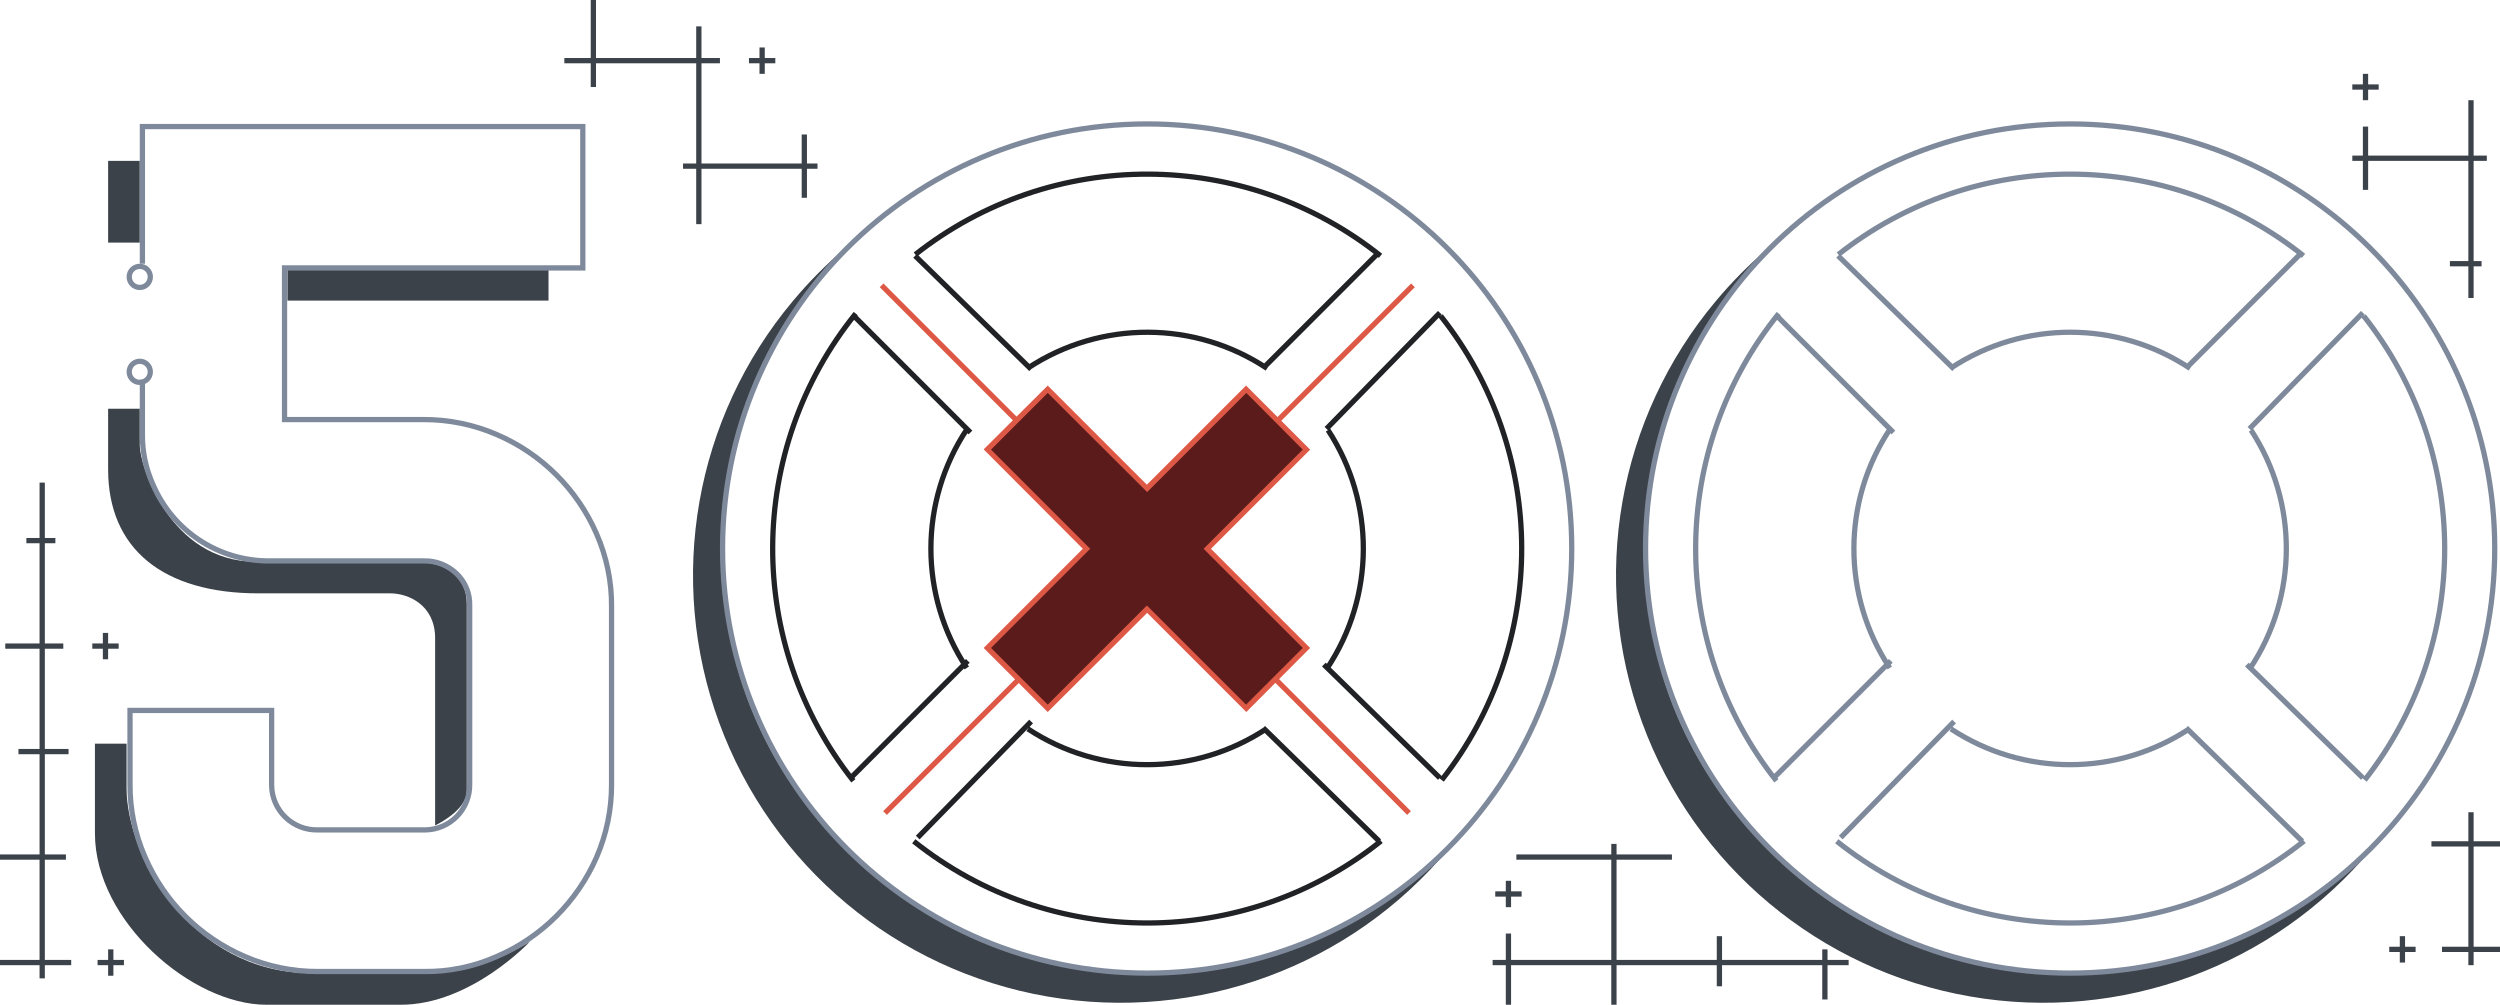
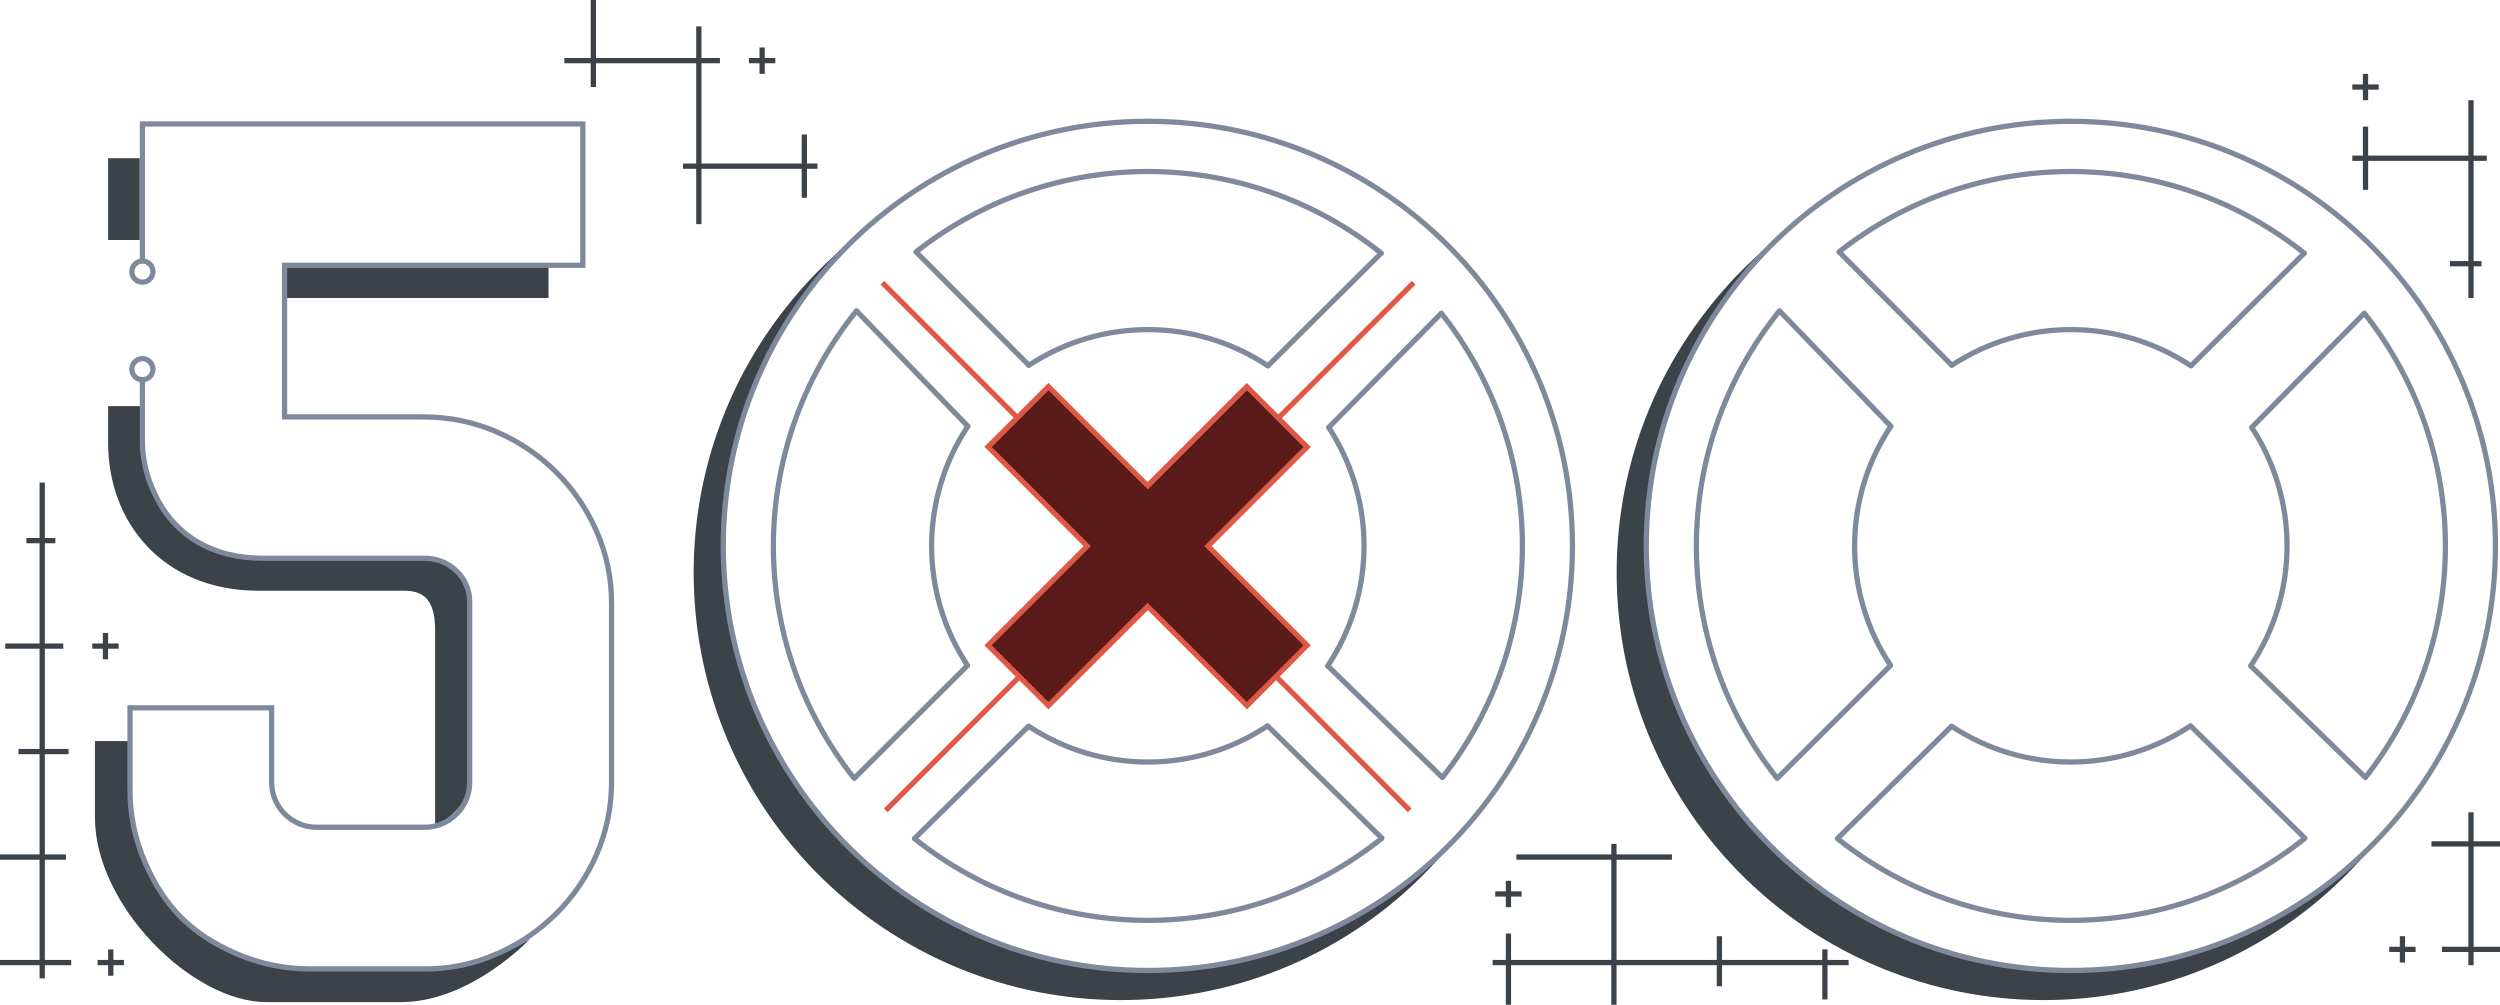
- <svg xmlns="http://www.w3.org/2000/svg" viewBox="0 0 948 381">
-   <path d="M101 381c-28.2 0-65-31.7-65-65v-34h12v17c0 25.2 24.3 70 70 70h44c21.1 0 39-12 39-12s-22.4 24-49 24zm64-139c0-12.7-10.3-17-17-17H98c-36.2 0-57-16.9-57-47v-23h12v14c0 7.2 11.2 44 44 44h60c12 0 20 5.4 20 16v71c0 7.4-12 13-12 13zm-56-128v-12h99v12zM41 92V61h12v31z" fill="#3c4249" />
-   <path d="M54 144v21a45.163 45.163 0 003.9 18.5 47.789 47.789 0 0044.3 29.2h58.5a17.281 17.281 0 0112.4 4.8 16.079 16.079 0 015 12.2v67.6a17.033 17.033 0 01-16.8 17.4h-40.8a17.117 17.117 0 01-17.5-16.8v-28.5H49.3v27.9A67.709 67.709 0 0055 325a72.174 72.174 0 0037.8 37.7 69.38 69.38 0 0027.7 5.7h40.2a66.12 66.12 0 0027.7-5.7 72.689 72.689 0 0037.8-37.6 68.905 68.905 0 005.7-27.6V230a67.247 67.247 0 00-5.7-27.6 72.338 72.338 0 00-37.8-37.6 69.38 69.38 0 00-27.7-5.7h-52.8v-57.5H221V48H54v52" fill="none" stroke="#7e8a9c" stroke-width="2" />
-   <g transform="translate(48 100)" fill="none">
-     <circle data-name="Эллипс 55" cx="5" cy="5" r="5" />
-     <circle data-name="Эллипс 56" cx="4" cy="4" r="4" transform="translate(1 1)" stroke="#7e8a9c" stroke-width="2" />
+ <svg xmlns="http://www.w3.org/2000/svg" width="948" height="381">
+   <path d="M611 381v-15h-38v15h-2v-15h-5v-2h5v-10h2v10h38v-38h-36v-2h36v-4h2v4h21v2h-21v38h38v-9h2v9h38v-4h2v4h8v2h-8v13h-2v-13h-38v8h-2v-8h-38v15zm-40-37v-4h-4v-2h4v-4h2v4h4v2h-4v4zm365 22v-5h-10v-2h10v-38h-14v-2h14v-11h2v11h10v2h-10v38h10v2h-10v5zm-26-1v-4h-4v-2h4v-4h2v4h4v2h-4v4zm26-252v-12h-7v-2h7V61h-38v11h-2V61h-4v-2h4V48h2v11h38V38h2v21h5v2h-5v38h3v2h-3v12zm-40-75v-4h-4v-2h4v-4h2v4h4v2h-4v4zM15 371v-5H0v-2h15v-38H0v-2h15v-38H7v-2h8v-38H2v-2h13v-38h-5v-2h5v-21h2v21h4v2h-4v38h7v2h-7v38h9v2h-9v38h8v2h-8v38h10v2H17v5zm26-1v-4h-4v-2h4v-4h2v4h4v2h-4v4zm-2-120v-4h-4v-2h4v-4h2v4h4v2h-4v4zM264 85V64h-5v-2h5V24h-38v9h-2v-9h-10v-2h10V0h2v22h38V10h2v12h7v2h-7v38h38V51h2v11h4v2h-4v11h-2V64h-38v21zm24-57v-4h-4v-2h4v-4h2v4h4v2h-4v4zM101 380c-28.2 0-65-36.7-65-70v-29h13l.607 20.828C49.607 329.405 72.3 368 118 368h44c21.1 0 39-12 39-12s-22.4 24-49 24zm64-141c0-12.7-5.3-15-12-15H98c-36.2 0-57-25.9-57-56v-14h13v14c0 10.631 10.2 44 43 44h60c12 0 21 5.3 21 15.9l-.082 70.248C177.918 305.548 165 314 165 314zm-57-126v-12h100v12zM41 91V60h12v31z" fill="#3c4249" />
+   <path d="M54 143v24a45.163 45.163 0 003.9 18.5c7.5 17.8 23 26.3 42.3 26.2h60.5a17.281 17.281 0 0112.4 4.8 16.079 16.079 0 015 12.2v67.6a17.075 17.075 0 01-16.7 17.4h-40.9A17.1 17.1 0 01103 297v-28.6H49.3v30.9A67.709 67.709 0 0055 327c7.3 16.9 17.8 27.4 34.8 34.7a69.38 69.38 0 0027.7 5.7h43.2a66.12 66.12 0 0027.7-5.7 72.689 72.689 0 0037.8-37.6 68.905 68.905 0 005.7-27.6V229a67.247 67.247 0 00-5.7-27.6 72.69 72.69 0 00-37.8-37.6 69.38 69.38 0 00-27.7-5.7h-52.8v-57.5H221V47H54v52" fill="none" stroke="#7e8a9c" stroke-width="2" />
+   <g transform="translate(48 99)" fill="none">
+     <circle cx="5" cy="5" r="5" />
+     <circle cx="4" cy="4" r="4" transform="translate(2)" stroke="#7e8a9c" stroke-width="2" />
  </g>
-   <g transform="translate(48 136)" fill="none">
-     <circle data-name="Эллипс 57" cx="5" cy="5" r="5" />
-     <circle data-name="Эллипс 58" cx="4" cy="4" r="4" transform="translate(1 1)" stroke="#7e8a9c" stroke-width="2" />
+   <g transform="translate(48 135)" fill="none">
+     <circle cx="5" cy="5" r="5" />
+     <circle cx="4" cy="4" r="4" transform="translate(2 1)" stroke="#7e8a9c" stroke-width="2" />
  </g>
-   <path d="M274 210c0 103.8 91.1 159 161 159 30.3 0 83.7-13.3 114.4-47.2a162.012 162.012 0 11-248.7-207.7 164.931 164.931 0 0119.5-19.7c-7.2 7.8-46.2 46-46.2 115.6z" fill="#3c4249" />
-   <g transform="translate(273 46)" fill="none">
-     <circle data-name="Эллипс 59" cx="162" cy="162" r="162" />
-     <circle data-name="Эллипс 60" cx="161" cy="161" r="161" transform="translate(1 1)" stroke="#7e8a9c" stroke-width="2" />
+   <path d="M274.27 209c0 103.8 91.1 159 161 159 30.3 0 83.7-13.3 114.4-47.2-57.2 68.8-159.3 78.2-228.2 21-68.8-57.2-78.2-159.3-21-228.2.2-.2.3-.4.5-.6a164.931 164.931 0 0119.5-19.7c-7.2 7.9-46.2 46.1-46.2 115.7z" fill="#3c4249" />
+   <g transform="translate(273.27 45)" fill="none">
+     <circle cx="162" cy="162" r="162" />
+     <circle cx="161" cy="161" r="161" transform="translate(1 1)" stroke="#7e8a9c" stroke-width="2" />
  </g>
-   <path d="M535.8 108.2l-51.2 51.2m-98.3 98.2l-50.7 50.7m198.7 0L484 257.9m-98.2-98.2l-51.5-51.5" fill="none" stroke="#de5846" stroke-width="2" />
-   <path data-name="Контур 11" d="M472.6 268.6l-36.9-36.9-.7-.7-.7.7-36.9 36.9-22.9-22.9 36.9-36.9.7-.7-.7-.7-36.9-36.9 22.9-22.9 36.9 36.9.7.7.7-.7 36.9-36.9 22.9 22.9-36.9 36.9-.7.7.7.7 36.9 36.9z" fill="#5b1b1b" />
-   <path data-name="Контур 12" d="M397.3 149l-21.5 21.5 36.2 36.2 1.4 1.4-1.4 1.4-36.2 36.2 21.5 21.5 36.2-36.2 1.4-1.4 1.4 1.4 36.2 36.2 21.5-21.5-36.2-36.2-1.4-1.4 1.4-1.4 36.2-36.2-21.4-21.5-36.2 36.2-1.4 1.4-1.4-1.4-36.3-36.2m0-2.8l37.6 37.6 37.6-37.6 24.3 24.3-37.6 37.6 37.6 37.6-24.2 24.3-37.6-37.6-37.7 37.6-24.3-24.3 37.6-37.6-37.6-37.7z" fill="#de5846" />
-   <path d="M546.3 119.8a142.11 142.11 0 01.4 176m-23 23.1a141.933 141.933 0 01-177.2.1m-22.9-22.9a141.935 141.935 0 01.9-177.2m22.6-22.4a142 142 0 01176.4.5m-19.9 66.1a82.038 82.038 0 01-.4 90.4m-22.9 22.8a82.015 82.015 0 01-90.5.1m-23.2-23.1a81.993 81.993 0 01.1-90.6m23.2-23.2a82.181 82.181 0 0190.6.2M523 319l-44-43m67 19l-44-43m-134-88l-44-44m67 20l-44-43m-24 197.6l44-44m-19 67l43-44m88-134l44-44m-20 67l43-44" fill="none" stroke="#212225" stroke-width="2" />
-   <path d="M624 210c0 103.8 91.1 159 161 159 30.3 0 83.7-13.3 114.4-47.2a162.012 162.012 0 11-248.7-207.7 164.931 164.931 0 0119.5-19.7c-7.2 7.8-46.2 46-46.2 115.6z" fill="#3c4249" />
-   <g transform="translate(623 46)" fill="none">
-     <circle data-name="Эллипс 61" cx="162" cy="162" r="162" />
-     <circle data-name="Эллипс 62" cx="161" cy="161" r="161" transform="translate(1 1)" stroke="#7e8a9c" stroke-width="2" />
+   <path d="M536.07 107.2l-51.2 51.2m-98.3 98.2l-50.7 50.7m198.7 0l-50.3-50.4m-98.2-98.2l-51.5-51.5" fill="none" stroke="#de5846" stroke-width="2" />
+   <path d="M472.87 267.6l-36.9-36.9-.7-.7-.7.7-36.9 36.9-22.9-22.9 36.9-36.9.7-.7-.7-.7-36.9-36.9 22.9-22.9 36.9 36.9.7.7.7-.7 36.9-36.9 22.9 22.9-36.9 36.9-.7.7.7.7 36.9 36.9z" fill="#5b1b1b" />
+   <path d="M397.57 148l-21.5 21.5 36.2 36.2 1.4 1.4-1.4 1.4-36.2 36.2 21.5 21.5 36.2-36.2 1.4-1.4 1.4 1.4 36.2 36.2 21.5-21.5-36.2-36.2-1.4-1.4 1.4-1.4 36.2-36.2-21.4-21.5-36.2 36.2-1.4 1.4-1.4-1.4-36.3-36.2m0-2.8l37.6 37.6 37.6-37.6 24.3 24.3-37.6 37.6 37.6 37.6-24.2 24.3-37.6-37.6-37.7 37.6-24.3-24.3 37.6-37.6-37.6-37.7z" fill="#de5846" />
+   <g data-name="Сгруппировать 893" fill="none" stroke="#7e8a9c" stroke-linecap="round" stroke-width="2">
+     <path d="M546.57 118.8a142.11 142.11 0 01.4 176m-23 23.1a141.933 141.933 0 01-177.2.1m-22.9-22.9a141.935 141.935 0 01.9-177.2m22.6-22.4a142 142 0 01176.4.5m-19.9 66.1a82.038 82.038 0 01-.4 90.4m-22.9 22.8a82.015 82.015 0 01-90.5.1m-23.2-23.1a81.993 81.993 0 01.1-90.6m23.2-23.2a82.181 82.181 0 0190.6.2" />
+     <path data-name="Контур 690" d="M503.899 162.039l42.563-43.163" />
+     <path data-name="Контур 694" d="M503.561 252.58l43.234 42.081" />
+     <path data-name="Контур 693" d="M366.975 161.612l-42.043-43.572" />
+     <path data-name="Контур 697" d="M366.831 252.392l-42.762 42.59" />
+     <path data-name="Контур 691" d="M480.87 138.636l42.816-42.555" />
+     <path data-name="Контур 695" d="M480.709 275.309l43.225 42.459" />
+     <path data-name="Контур 692" d="M390.096 138.468l-42.6-42.822" />
+     <path data-name="Контур 696" d="M389.928 275.479l-43.041 42.383" />
  </g>
-   <path d="M896.3 119.8a142.11 142.11 0 01.4 176m-23 23.1a141.933 141.933 0 01-177.2.1m-22.9-22.9a141.935 141.935 0 01.9-177.2m22.6-22.4a142 142 0 01176.4.5m-19.9 66.1a82.038 82.038 0 01-.4 90.4m-22.9 22.8a82.015 82.015 0 01-90.5.1m-23.2-23.1a81.993 81.993 0 01.1-90.6m23.2-23.2a82.181 82.181 0 0190.6.2M873 319l-44-43m67 19l-44-43m-134-88l-44-44m67 20l-44-43m-24 197.6l44-44m-19 67l43-44m88-134l44-44m-20 67l43-44" fill="none" stroke="#7e8a9c" stroke-width="2" />
-   <path d="M611 381v-15h-38v15h-2v-15h-5v-2h5v-10h2v10h38v-38h-36v-2h36v-4h2v4h21v2h-21v38h38v-9h2v9h38v-4h2v4h8v2h-8v13h-2v-13h-38v8h-2v-8h-38v15zm-40-37v-4h-4v-2h4v-4h2v4h4v2h-4v4zm365 22v-5h-10v-2h10v-38h-14v-2h14v-11h2v11h10v2h-10v38h10v2h-10v5zm-26-1v-4h-4v-2h4v-4h2v4h4v2h-4v4zm26-252v-12h-7v-2h7V61h-38v11h-2V61h-4v-2h4V48h2v11h38V38h2v21h5v2h-5v38h3v2h-3v12zm-40-75v-4h-4v-2h4v-4h2v4h4v2h-4v4zM15 371v-5H0v-2h15v-38H0v-2h15v-38H7v-2h8v-38H2v-2h13v-38h-5v-2h5v-21h2v21h4v2h-4v38h7v2h-7v38h9v2h-9v38h8v2h-8v38h10v2H17v5zm26-1v-4h-4v-2h4v-4h2v4h4v2h-4v4zm-2-120v-4h-4v-2h4v-4h2v4h4v2h-4v4zM264 85V64h-5v-2h5V24h-38v9h-2v-9h-10v-2h10V0h2v22h38V10h2v12h7v2h-7v38h38V51h2v11h4v2h-4v11h-2V64h-38v21zm24-57v-4h-4v-2h4v-4h2v4h4v2h-4v4z" fill="#3c4249" />
+   <g data-name="Группа_89_копия_2">
+     <path data-name="Эллипс_634" d="M624.27 209c0 103.8 91.1 159 161 159 30.3 0 83.7-13.3 114.4-47.2-57.2 68.8-159.3 78.2-228.2 21-68.8-57.2-78.2-159.3-21-228.2.2-.2.3-.4.5-.6a164.931 164.931 0 0119.5-19.7c-7.2 7.9-46.2 46.1-46.2 115.7z" fill="#3c4249" />
+     <g data-name="Эллипс_634_копия_3" transform="translate(623.27 45)" fill="none">
+       <circle data-name="Эллипс_67" cx="162" cy="162" r="162" />
+       <circle data-name="Эллипс_68" cx="161" cy="161" r="161" transform="translate(1 1)" stroke="#7e8a9c" stroke-width="2" />
+     </g>
+     <g data-name="Сгруппировать 893" fill="none" stroke="#7e8a9c" stroke-linecap="round" stroke-width="2">
+       <path data-name="Эллипс_634_копия_2" d="M896.57 118.8a142.11 142.11 0 01.4 176m-23 23.1a141.933 141.933 0 01-177.2.1m-22.9-22.9a141.935 141.935 0 01.9-177.2m22.6-22.4a142 142 0 01176.4.5" />
+       <path data-name="Эллипс_634_копия" d="M853.87 162.1a82.038 82.038 0 01-.4 90.4m-22.9 22.8a82.015 82.015 0 01-90.5.1m-23.2-23.1a81.993 81.993 0 01.1-90.6m23.2-23.2a82.181 82.181 0 0190.6.2" />
+       <path data-name="Контур 690" d="M853.899 162.039l42.563-43.163" />
+       <path data-name="Контур 694" d="M853.561 252.58l43.234 42.081" />
+       <path data-name="Контур 693" d="M716.975 161.612l-42.043-43.572" />
+       <path data-name="Контур 697" d="M716.831 252.392l-42.762 42.59" />
+       <path data-name="Контур 691" d="M830.87 138.636l42.816-42.555" />
+       <path data-name="Контур 695" d="M830.709 275.309l43.225 42.459" />
+       <path data-name="Контур 692" d="M740.096 138.468l-42.6-42.822" />
+       <path data-name="Контур 696" d="M739.928 275.479l-43.041 42.383" />
+     </g>
+   </g>
</svg>
